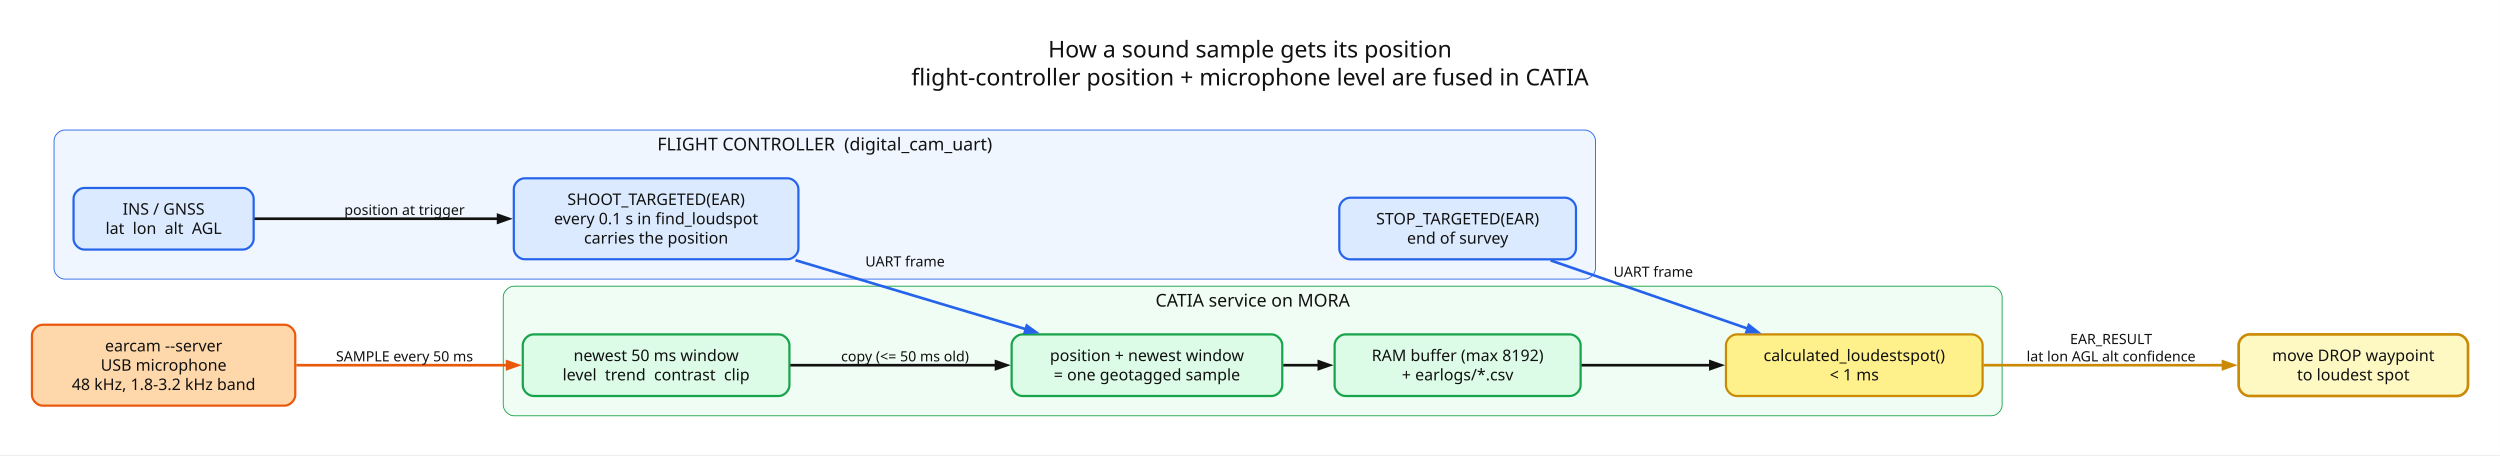
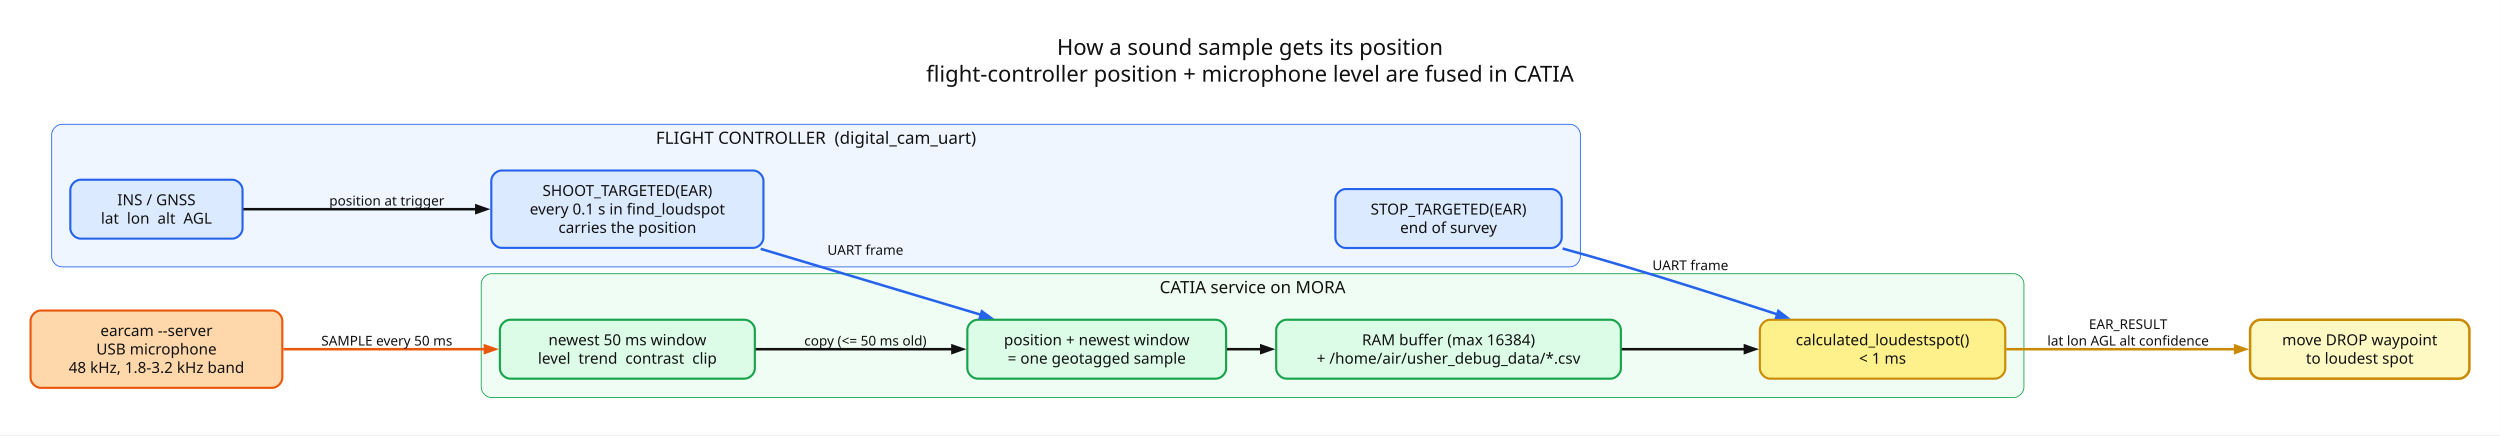
- <svg xmlns="http://www.w3.org/2000/svg" width="2817pt" height="513pt" viewBox="0.00 0.00 2817.00 513.00">
+ <svg xmlns="http://www.w3.org/2000/svg" width="2946pt" height="513pt" viewBox="0.00 0.00 2946.00 513.00">
  <g id="graph0" class="graph" transform="scale(1 1) rotate(0) translate(36 476.5)">
-     <polygon fill="#ffffff" stroke="none" points="-36,36 -36,-476.5 2780.95,-476.5 2780.95,36 -36,36" />
-     <text xml:space="preserve" text-anchor="middle" x="1372.47" y="-411.8" font-family="DejaVu Sans Bold" font-size="26.00" fill="#111111">How a sound sample gets its position</text>
-     <text xml:space="preserve" text-anchor="middle" x="1372.47" y="-380.3" font-family="DejaVu Sans Bold" font-size="26.00" fill="#111111">flight-controller position + microphone level are fused in CATIA</text>
-     <text xml:space="preserve" text-anchor="middle" x="1372.47" y="-348.8" font-family="DejaVu Sans Bold" font-size="26.00" fill="#111111"> </text>
+     <polygon fill="#ffffff" stroke="none" points="-36,36 -36,-476.5 2909.95,-476.5 2909.95,36 -36,36" />
+     <text xml:space="preserve" text-anchor="middle" x="1436.97" y="-411.8" font-family="DejaVu Sans Bold" font-size="26.00" fill="#111111">How a sound sample gets its position</text>
+     <text xml:space="preserve" text-anchor="middle" x="1436.97" y="-380.3" font-family="DejaVu Sans Bold" font-size="26.00" fill="#111111">flight-controller position + microphone level are fused in CATIA</text>
+     <text xml:space="preserve" text-anchor="middle" x="1436.97" y="-348.8" font-family="DejaVu Sans Bold" font-size="26.00" fill="#111111"> </text>
    <g id="clust1" class="cluster">
-       <path fill="#eff6ff" stroke="#2563eb" d="M36.88,-162C36.88,-162 1749.8,-162 1749.8,-162 1755.8,-162 1761.8,-168 1761.8,-174 1761.8,-174 1761.8,-318 1761.8,-318 1761.8,-324 1755.8,-330 1749.8,-330 1749.8,-330 36.88,-330 36.88,-330 30.88,-330 24.88,-324 24.88,-318 24.88,-318 24.88,-174 24.88,-174 24.88,-168 30.88,-162 36.88,-162" />
-       <text xml:space="preserve" text-anchor="middle" x="893.34" y="-307" font-family="DejaVu Sans Bold" font-size="20.00" fill="#111111">FLIGHT CONTROLLER  (digital_cam_uart)</text>
+       <path fill="#eff6ff" stroke="#2563eb" d="M36.88,-162C36.88,-162 1814.3,-162 1814.3,-162 1820.3,-162 1826.3,-168 1826.3,-174 1826.3,-174 1826.3,-318 1826.3,-318 1826.3,-324 1820.3,-330 1814.3,-330 1814.3,-330 36.88,-330 36.88,-330 30.88,-330 24.88,-324 24.88,-318 24.88,-318 24.88,-174 24.88,-174 24.88,-168 30.88,-162 36.88,-162" />
+       <text xml:space="preserve" text-anchor="middle" x="925.59" y="-307" font-family="DejaVu Sans Bold" font-size="20.00" fill="#111111">FLIGHT CONTROLLER  (digital_cam_uart)</text>
    </g>
    <g id="clust2" class="cluster">
-       <path fill="#f0fdf4" stroke="#16a34a" d="M543.07,-8C543.07,-8 2208,-8 2208,-8 2214,-8 2220,-14 2220,-20 2220,-20 2220,-142 2220,-142 2220,-148 2214,-154 2208,-154 2208,-154 543.07,-154 543.07,-154 537.07,-154 531.07,-148 531.07,-142 531.07,-142 531.07,-20 531.07,-20 531.07,-14 537.07,-8 543.07,-8" />
-       <text xml:space="preserve" text-anchor="middle" x="1375.54" y="-131" font-family="DejaVu Sans Bold" font-size="20.00" fill="#111111">CATIA service on MORA</text>
+       <path fill="#f0fdf4" stroke="#16a34a" d="M543.07,-8C543.07,-8 2337,-8 2337,-8 2343,-8 2349,-14 2349,-20 2349,-20 2349,-142 2349,-142 2349,-148 2343,-154 2337,-154 2337,-154 543.07,-154 543.07,-154 537.07,-154 531.07,-148 531.07,-142 531.07,-142 531.07,-20 531.07,-20 531.07,-14 537.07,-8 543.07,-8" />
+       <text xml:space="preserve" text-anchor="middle" x="1440.04" y="-131" font-family="DejaVu Sans Bold" font-size="20.00" fill="#111111">CATIA service on MORA</text>
    </g>
    <g id="node1" class="node">
      <path fill="#dbeafe" stroke="#2563eb" stroke-width="2.5" d="M237.82,-264.71C237.82,-264.71 58.87,-264.71 58.87,-264.71 52.87,-264.71 46.87,-258.71 46.87,-252.71 46.87,-252.71 46.87,-207.29 46.87,-207.29 46.87,-201.29 52.87,-195.29 58.87,-195.29 58.87,-195.29 237.82,-195.29 237.82,-195.29 243.82,-195.29 249.82,-201.29 249.82,-207.29 249.82,-207.29 249.82,-252.71 249.82,-252.71 249.82,-258.71 243.82,-264.71 237.82,-264.71" />
      <text xml:space="preserve" text-anchor="middle" x="148.35" y="-234.65" font-family="DejaVu Sans Bold" font-size="18.00" fill="#111111">INS / GNSS</text>
      <text xml:space="preserve" text-anchor="middle" x="148.35" y="-212.9" font-family="DejaVu Sans Bold" font-size="18.00" fill="#111111">lat  lon  alt  AGL</text>
    </g>
    <g id="node2" class="node">
      <path fill="#dbeafe" stroke="#2563eb" stroke-width="2.5" d="M851.65,-275.58C851.65,-275.58 554.95,-275.58 554.95,-275.58 548.95,-275.58 542.95,-269.58 542.95,-263.58 542.95,-263.58 542.95,-196.41 542.95,-196.41 542.95,-190.41 548.95,-184.41 554.95,-184.41 554.95,-184.41 851.65,-184.41 851.65,-184.41 857.65,-184.41 863.65,-190.41 863.65,-196.41 863.65,-196.41 863.65,-263.58 863.65,-263.58 863.65,-269.58 857.65,-275.58 851.65,-275.58" />
      <text xml:space="preserve" text-anchor="middle" x="703.3" y="-245.53" font-family="DejaVu Sans Bold" font-size="18.00" fill="#111111">SHOOT_TARGETED(EAR)</text>
      <text xml:space="preserve" text-anchor="middle" x="703.3" y="-223.78" font-family="DejaVu Sans Bold" font-size="18.00" fill="#111111">every 0.1 s in find_loudspot</text>
      <text xml:space="preserve" text-anchor="middle" x="703.3" y="-202.03" font-family="DejaVu Sans Bold" font-size="18.00" fill="#111111">carries the position</text>
    </g>
    <g id="edge1" class="edge">
      <path fill="none" stroke="#111111" stroke-width="3" d="M250.77,-230C327.46,-230 434.67,-230 525.38,-230" />
      <polygon fill="#111111" stroke="#111111" stroke-width="3" points="525.28,-234.2 537.28,-230 525.28,-225.8 525.28,-234.2" />
      <text xml:space="preserve" text-anchor="middle" x="419.82" y="-234.3" font-family="DejaVu Sans Bold" font-size="16.00" fill="#111111">position at trigger</text>
    </g>
    <g id="node6" class="node">
      <path fill="#dcfce7" stroke="#16a34a" stroke-width="2.5" d="M1396.85,-99.71C1396.85,-99.71 1115.9,-99.71 1115.9,-99.71 1109.9,-99.71 1103.9,-93.71 1103.9,-87.71 1103.9,-87.71 1103.9,-42.29 1103.9,-42.29 1103.9,-36.29 1109.9,-30.29 1115.9,-30.29 1115.9,-30.29 1396.85,-30.29 1396.85,-30.29 1402.85,-30.29 1408.85,-36.29 1408.85,-42.29 1408.85,-42.29 1408.85,-87.71 1408.85,-87.71 1408.85,-93.71 1402.85,-99.71 1396.85,-99.71" />
      <text xml:space="preserve" text-anchor="middle" x="1256.37" y="-69.65" font-family="DejaVu Sans Bold" font-size="18.00" fill="#111111">position + newest window</text>
      <text xml:space="preserve" text-anchor="middle" x="1256.37" y="-47.9" font-family="DejaVu Sans Bold" font-size="18.00" fill="#111111">= one geotagged sample</text>
    </g>
    <g id="edge2" class="edge">
      <path fill="none" stroke="#2563eb" stroke-width="3" d="M860.37,-183.27C942.27,-158.75 1041.63,-129 1120.21,-105.47" />
      <polygon fill="#2563eb" stroke="#2563eb" stroke-width="3" points="1121,-109.62 1131.29,-102.15 1118.59,-101.57 1121,-109.62" />
      <text xml:space="preserve" text-anchor="middle" x="983.77" y="-176.22" font-family="DejaVu Sans Bold" font-size="16.00" fill="#111111">UART frame</text>
    </g>
    <g id="node3" class="node">
-       <path fill="#dbeafe" stroke="#2563eb" stroke-width="2.5" d="M1727.8,-253.71C1727.8,-253.71 1485.1,-253.71 1485.1,-253.71 1479.1,-253.71 1473.1,-247.71 1473.1,-241.71 1473.1,-241.71 1473.1,-196.29 1473.1,-196.29 1473.1,-190.29 1479.1,-184.29 1485.1,-184.29 1485.1,-184.29 1727.8,-184.29 1727.8,-184.29 1733.8,-184.29 1739.8,-190.29 1739.8,-196.29 1739.8,-196.29 1739.8,-241.71 1739.8,-241.71 1739.8,-247.71 1733.8,-253.71 1727.8,-253.71" />
-       <text xml:space="preserve" text-anchor="middle" x="1606.45" y="-223.65" font-family="DejaVu Sans Bold" font-size="18.00" fill="#111111">STOP_TARGETED(EAR)</text>
-       <text xml:space="preserve" text-anchor="middle" x="1606.45" y="-201.9" font-family="DejaVu Sans Bold" font-size="18.00" fill="#111111">end of survey</text>
+       <path fill="#dbeafe" stroke="#2563eb" stroke-width="2.5" d="M1792.3,-253.71C1792.3,-253.71 1549.6,-253.71 1549.6,-253.71 1543.6,-253.71 1537.6,-247.71 1537.6,-241.71 1537.6,-241.71 1537.6,-196.29 1537.6,-196.29 1537.6,-190.29 1543.6,-184.29 1549.6,-184.29 1549.6,-184.29 1792.3,-184.29 1792.3,-184.29 1798.3,-184.29 1804.3,-190.29 1804.3,-196.29 1804.3,-196.29 1804.3,-241.71 1804.3,-241.71 1804.3,-247.71 1798.3,-253.71 1792.3,-253.71" />
+       <text xml:space="preserve" text-anchor="middle" x="1670.95" y="-223.65" font-family="DejaVu Sans Bold" font-size="18.00" fill="#111111">STOP_TARGETED(EAR)</text>
+       <text xml:space="preserve" text-anchor="middle" x="1670.95" y="-201.9" font-family="DejaVu Sans Bold" font-size="18.00" fill="#111111">end of survey</text>
    </g>
    <g id="node8" class="node">
-       <path fill="#fef08a" stroke="#ca8a04" stroke-width="2.5" d="M2186,-99.71C2186,-99.71 1920.8,-99.71 1920.8,-99.71 1914.8,-99.71 1908.8,-93.71 1908.8,-87.71 1908.8,-87.71 1908.8,-42.29 1908.8,-42.29 1908.8,-36.29 1914.8,-30.29 1920.8,-30.29 1920.8,-30.29 2186,-30.29 2186,-30.29 2192,-30.29 2198,-36.29 2198,-42.29 2198,-42.29 2198,-87.71 2198,-87.71 2198,-93.71 2192,-99.71 2186,-99.71" />
-       <text xml:space="preserve" text-anchor="middle" x="2053.4" y="-69.65" font-family="DejaVu Sans Bold" font-size="18.00" fill="#111111">calculated_loudestspot()</text>
-       <text xml:space="preserve" text-anchor="middle" x="2053.4" y="-47.9" font-family="DejaVu Sans Bold" font-size="18.00" fill="#111111">&lt; 1 ms</text>
+       <path fill="#fef08a" stroke="#ca8a04" stroke-width="2.5" d="M2315,-99.71C2315,-99.71 2049.8,-99.71 2049.8,-99.71 2043.8,-99.71 2037.8,-93.71 2037.8,-87.71 2037.8,-87.71 2037.8,-42.29 2037.8,-42.29 2037.8,-36.29 2043.8,-30.29 2049.8,-30.29 2049.8,-30.29 2315,-30.29 2315,-30.29 2321,-30.29 2327,-36.29 2327,-42.29 2327,-42.29 2327,-87.71 2327,-87.71 2327,-93.71 2321,-99.71 2315,-99.71" />
+       <text xml:space="preserve" text-anchor="middle" x="2182.4" y="-69.65" font-family="DejaVu Sans Bold" font-size="18.00" fill="#111111">calculated_loudestspot()</text>
+       <text xml:space="preserve" text-anchor="middle" x="2182.4" y="-47.9" font-family="DejaVu Sans Bold" font-size="18.00" fill="#111111">&lt; 1 ms</text>
    </g>
    <g id="edge7" class="edge">
-       <path fill="none" stroke="#2563eb" stroke-width="3" d="M1711.21,-183.09C1777.7,-160.08 1864.19,-130.14 1933.46,-106.17" />
-       <polygon fill="#2563eb" stroke="#2563eb" stroke-width="3" points="1934.6,-110.21 1944.57,-102.32 1931.86,-102.28 1934.6,-110.21" />
-       <text xml:space="preserve" text-anchor="middle" x="1826.92" y="-164.62" font-family="DejaVu Sans Bold" font-size="16.00" fill="#111111">UART frame</text>
+       <path fill="none" stroke="#2563eb" stroke-width="3" d="M1805.37,-183.62C1828.33,-177.27 1851.91,-170.57 1874.05,-164 1935.08,-145.88 2002.45,-124.35 2058.53,-106" />
+       <polygon fill="#2563eb" stroke="#2563eb" stroke-width="3" points="2059.62,-110.07 2069.72,-102.33 2057,-102.08 2059.62,-110.07" />
+       <text xml:space="preserve" text-anchor="middle" x="1955.92" y="-158.2" font-family="DejaVu Sans Bold" font-size="16.00" fill="#111111">UART frame</text>
    </g>
    <g id="node4" class="node">
      <path fill="#fed7aa" stroke="#ea580c" stroke-width="2.5" d="M284.7,-110.59C284.7,-110.59 12,-110.59 12,-110.59 6,-110.59 0,-104.59 0,-98.59 0,-98.59 0,-31.41 0,-31.41 0,-25.41 6,-19.41 12,-19.41 12,-19.41 284.7,-19.41 284.7,-19.41 290.7,-19.41 296.7,-25.41 296.7,-31.41 296.7,-31.41 296.7,-98.59 296.7,-98.59 296.7,-104.59 290.7,-110.59 284.7,-110.59" />
      <text xml:space="preserve" text-anchor="middle" x="148.35" y="-80.53" font-family="DejaVu Sans Bold" font-size="18.00" fill="#111111">earcam --server</text>
      <text xml:space="preserve" text-anchor="middle" x="148.35" y="-58.77" font-family="DejaVu Sans Bold" font-size="18.00" fill="#111111">USB microphone</text>
      <text xml:space="preserve" text-anchor="middle" x="148.35" y="-37.02" font-family="DejaVu Sans Bold" font-size="18.00" fill="#111111">48 kHz, 1.8-3.2 kHz band</text>
    </g>
    <g id="node5" class="node">
      <path fill="#dcfce7" stroke="#16a34a" stroke-width="2.5" d="M841.52,-99.71C841.52,-99.71 565.07,-99.71 565.07,-99.71 559.07,-99.71 553.07,-93.71 553.07,-87.71 553.07,-87.71 553.07,-42.29 553.07,-42.29 553.07,-36.29 559.07,-30.29 565.07,-30.29 565.07,-30.29 841.52,-30.29 841.52,-30.29 847.52,-30.29 853.52,-36.29 853.52,-42.29 853.52,-42.29 853.52,-87.71 853.52,-87.71 853.52,-93.71 847.52,-99.71 841.52,-99.71" />
      <text xml:space="preserve" text-anchor="middle" x="703.3" y="-69.65" font-family="DejaVu Sans Bold" font-size="18.00" fill="#111111">newest 50 ms window</text>
      <text xml:space="preserve" text-anchor="middle" x="703.3" y="-47.9" font-family="DejaVu Sans Bold" font-size="18.00" fill="#111111">level  trend  contrast  clip</text>
    </g>
    <g id="edge3" class="edge">
      <path fill="none" stroke="#ea580c" stroke-width="3" d="M297.89,-65C371.21,-65 459.92,-65 535.55,-65" />
      <polygon fill="#ea580c" stroke="#ea580c" stroke-width="3" points="535.44,-69.2 547.44,-65 535.44,-60.8 535.44,-69.2" />
      <text xml:space="preserve" text-anchor="middle" x="419.82" y="-69.3" font-family="DejaVu Sans Bold" font-size="16.00" fill="#111111">SAMPLE every 50 ms</text>
    </g>
    <g id="edge4" class="edge">
      <path fill="none" stroke="#111111" stroke-width="3" d="M854.52,-65C926.37,-65 1012.67,-65 1086.76,-65" />
      <polygon fill="#111111" stroke="#111111" stroke-width="3" points="1086.33,-69.2 1098.33,-65 1086.33,-60.8 1086.33,-69.2" />
      <text xml:space="preserve" text-anchor="middle" x="983.77" y="-69.3" font-family="DejaVu Sans Bold" font-size="16.00" fill="#111111">copy (&lt;= 50 ms old)</text>
    </g>
    <g id="node7" class="node">
-       <path fill="#dcfce7" stroke="#16a34a" stroke-width="2.5" d="M1733.05,-99.71C1733.05,-99.71 1479.85,-99.71 1479.85,-99.71 1473.85,-99.71 1467.85,-93.71 1467.85,-87.71 1467.85,-87.71 1467.85,-42.29 1467.85,-42.29 1467.85,-36.29 1473.85,-30.29 1479.85,-30.29 1479.85,-30.29 1733.05,-30.29 1733.05,-30.29 1739.05,-30.29 1745.05,-36.29 1745.05,-42.29 1745.05,-42.29 1745.05,-87.71 1745.05,-87.71 1745.05,-93.71 1739.05,-99.71 1733.05,-99.71" />
-       <text xml:space="preserve" text-anchor="middle" x="1606.45" y="-69.65" font-family="DejaVu Sans Bold" font-size="18.00" fill="#111111">RAM buffer (max 8192)</text>
-       <text xml:space="preserve" text-anchor="middle" x="1606.45" y="-47.9" font-family="DejaVu Sans Bold" font-size="18.00" fill="#111111">+ earlogs/*.csv</text>
+       <path fill="#dcfce7" stroke="#16a34a" stroke-width="2.5" d="M1862.05,-99.71C1862.05,-99.71 1479.85,-99.71 1479.85,-99.71 1473.85,-99.71 1467.85,-93.71 1467.85,-87.71 1467.85,-87.71 1467.85,-42.29 1467.85,-42.29 1467.85,-36.29 1473.85,-30.29 1479.85,-30.29 1479.85,-30.29 1862.05,-30.29 1862.05,-30.29 1868.05,-30.29 1874.05,-36.29 1874.05,-42.29 1874.05,-42.29 1874.05,-87.71 1874.05,-87.71 1874.05,-93.71 1868.05,-99.71 1862.05,-99.71" />
+       <text xml:space="preserve" text-anchor="middle" x="1670.95" y="-69.65" font-family="DejaVu Sans Bold" font-size="18.00" fill="#111111">RAM buffer (max 16384)</text>
+       <text xml:space="preserve" text-anchor="middle" x="1670.95" y="-47.9" font-family="DejaVu Sans Bold" font-size="18.00" fill="#111111">+ /home/air/usher_debug_data/*.csv</text>
    </g>
    <g id="edge5" class="edge">
-       <path fill="none" stroke="#111111" stroke-width="3" d="M1410.05,-65C1423.42,-65 1436.97,-65 1450.36,-65" />
-       <polygon fill="#111111" stroke="#111111" stroke-width="3" points="1450.07,-69.2 1462.07,-65 1450.07,-60.8 1450.07,-69.2" />
+       <path fill="none" stroke="#111111" stroke-width="3" d="M1409.83,-65C1423.19,-65 1436.88,-65 1450.65,-65" />
+       <polygon fill="#111111" stroke="#111111" stroke-width="3" points="1450.29,-69.2 1462.29,-65 1450.29,-60.8 1450.29,-69.2" />
    </g>
    <g id="edge6" class="edge">
-       <path fill="none" stroke="#111111" stroke-width="3" d="M1746.1,-65C1792.17,-65 1843.86,-65 1891.47,-65" />
-       <polygon fill="#111111" stroke="#111111" stroke-width="3" points="1891.24,-69.2 1903.24,-65 1891.24,-60.8 1891.24,-69.2" />
+       <path fill="none" stroke="#111111" stroke-width="3" d="M1875.13,-65C1923.4,-65 1974.24,-65 2020.33,-65" />
+       <polygon fill="#111111" stroke="#111111" stroke-width="3" points="2020.21,-69.2 2032.21,-65 2020.21,-60.8 2020.21,-69.2" />
    </g>
    <g id="node9" class="node">
-       <path fill="#fef9c3" stroke="#ca8a04" stroke-width="3" d="M2732.95,-99.71C2732.95,-99.71 2498.5,-99.71 2498.5,-99.71 2492.5,-99.71 2486.5,-93.71 2486.5,-87.71 2486.5,-87.71 2486.5,-42.29 2486.5,-42.29 2486.5,-36.29 2492.5,-30.29 2498.5,-30.29 2498.5,-30.29 2732.95,-30.29 2732.95,-30.29 2738.95,-30.29 2744.95,-36.29 2744.95,-42.29 2744.95,-42.29 2744.95,-87.71 2744.95,-87.71 2744.95,-93.71 2738.95,-99.71 2732.95,-99.71" />
-       <text xml:space="preserve" text-anchor="middle" x="2615.72" y="-69.65" font-family="DejaVu Sans Bold" font-size="18.00" fill="#111111">move DROP waypoint</text>
-       <text xml:space="preserve" text-anchor="middle" x="2615.72" y="-47.9" font-family="DejaVu Sans Bold" font-size="18.00" fill="#111111">to loudest spot</text>
+       <path fill="#fef9c3" stroke="#ca8a04" stroke-width="3" d="M2861.95,-99.71C2861.95,-99.71 2627.5,-99.71 2627.5,-99.71 2621.5,-99.71 2615.5,-93.71 2615.5,-87.71 2615.5,-87.71 2615.5,-42.29 2615.5,-42.29 2615.5,-36.29 2621.5,-30.29 2627.5,-30.29 2627.5,-30.29 2861.95,-30.29 2861.95,-30.29 2867.95,-30.29 2873.95,-36.29 2873.95,-42.29 2873.95,-42.29 2873.95,-87.71 2873.95,-87.71 2873.95,-93.71 2867.95,-99.71 2861.95,-99.71" />
+       <text xml:space="preserve" text-anchor="middle" x="2744.72" y="-69.65" font-family="DejaVu Sans Bold" font-size="18.00" fill="#111111">move DROP waypoint</text>
+       <text xml:space="preserve" text-anchor="middle" x="2744.72" y="-47.9" font-family="DejaVu Sans Bold" font-size="18.00" fill="#111111">to loudest spot</text>
    </g>
    <g id="edge8" class="edge">
-       <path fill="none" stroke="#ca8a04" stroke-width="3" d="M2199.06,-65C2282.05,-65 2385.94,-65 2469.09,-65" />
-       <polygon fill="#ca8a04" stroke="#ca8a04" stroke-width="3" points="2468.89,-69.2 2480.89,-65 2468.89,-60.8 2468.89,-69.2" />
-       <text xml:space="preserve" text-anchor="middle" x="2342.75" y="-88.8" font-family="DejaVu Sans Bold" font-size="16.00" fill="#111111">EAR_RESULT</text>
-       <text xml:space="preserve" text-anchor="middle" x="2342.75" y="-69.3" font-family="DejaVu Sans Bold" font-size="16.00" fill="#111111">lat lon AGL alt confidence</text>
+       <path fill="none" stroke="#ca8a04" stroke-width="3" d="M2328.06,-65C2411.05,-65 2514.94,-65 2598.09,-65" />
+       <polygon fill="#ca8a04" stroke="#ca8a04" stroke-width="3" points="2597.89,-69.2 2609.89,-65 2597.89,-60.8 2597.89,-69.2" />
+       <text xml:space="preserve" text-anchor="middle" x="2471.75" y="-88.8" font-family="DejaVu Sans Bold" font-size="16.00" fill="#111111">EAR_RESULT</text>
+       <text xml:space="preserve" text-anchor="middle" x="2471.75" y="-69.3" font-family="DejaVu Sans Bold" font-size="16.00" fill="#111111">lat lon AGL alt confidence</text>
    </g>
  </g>
</svg>
